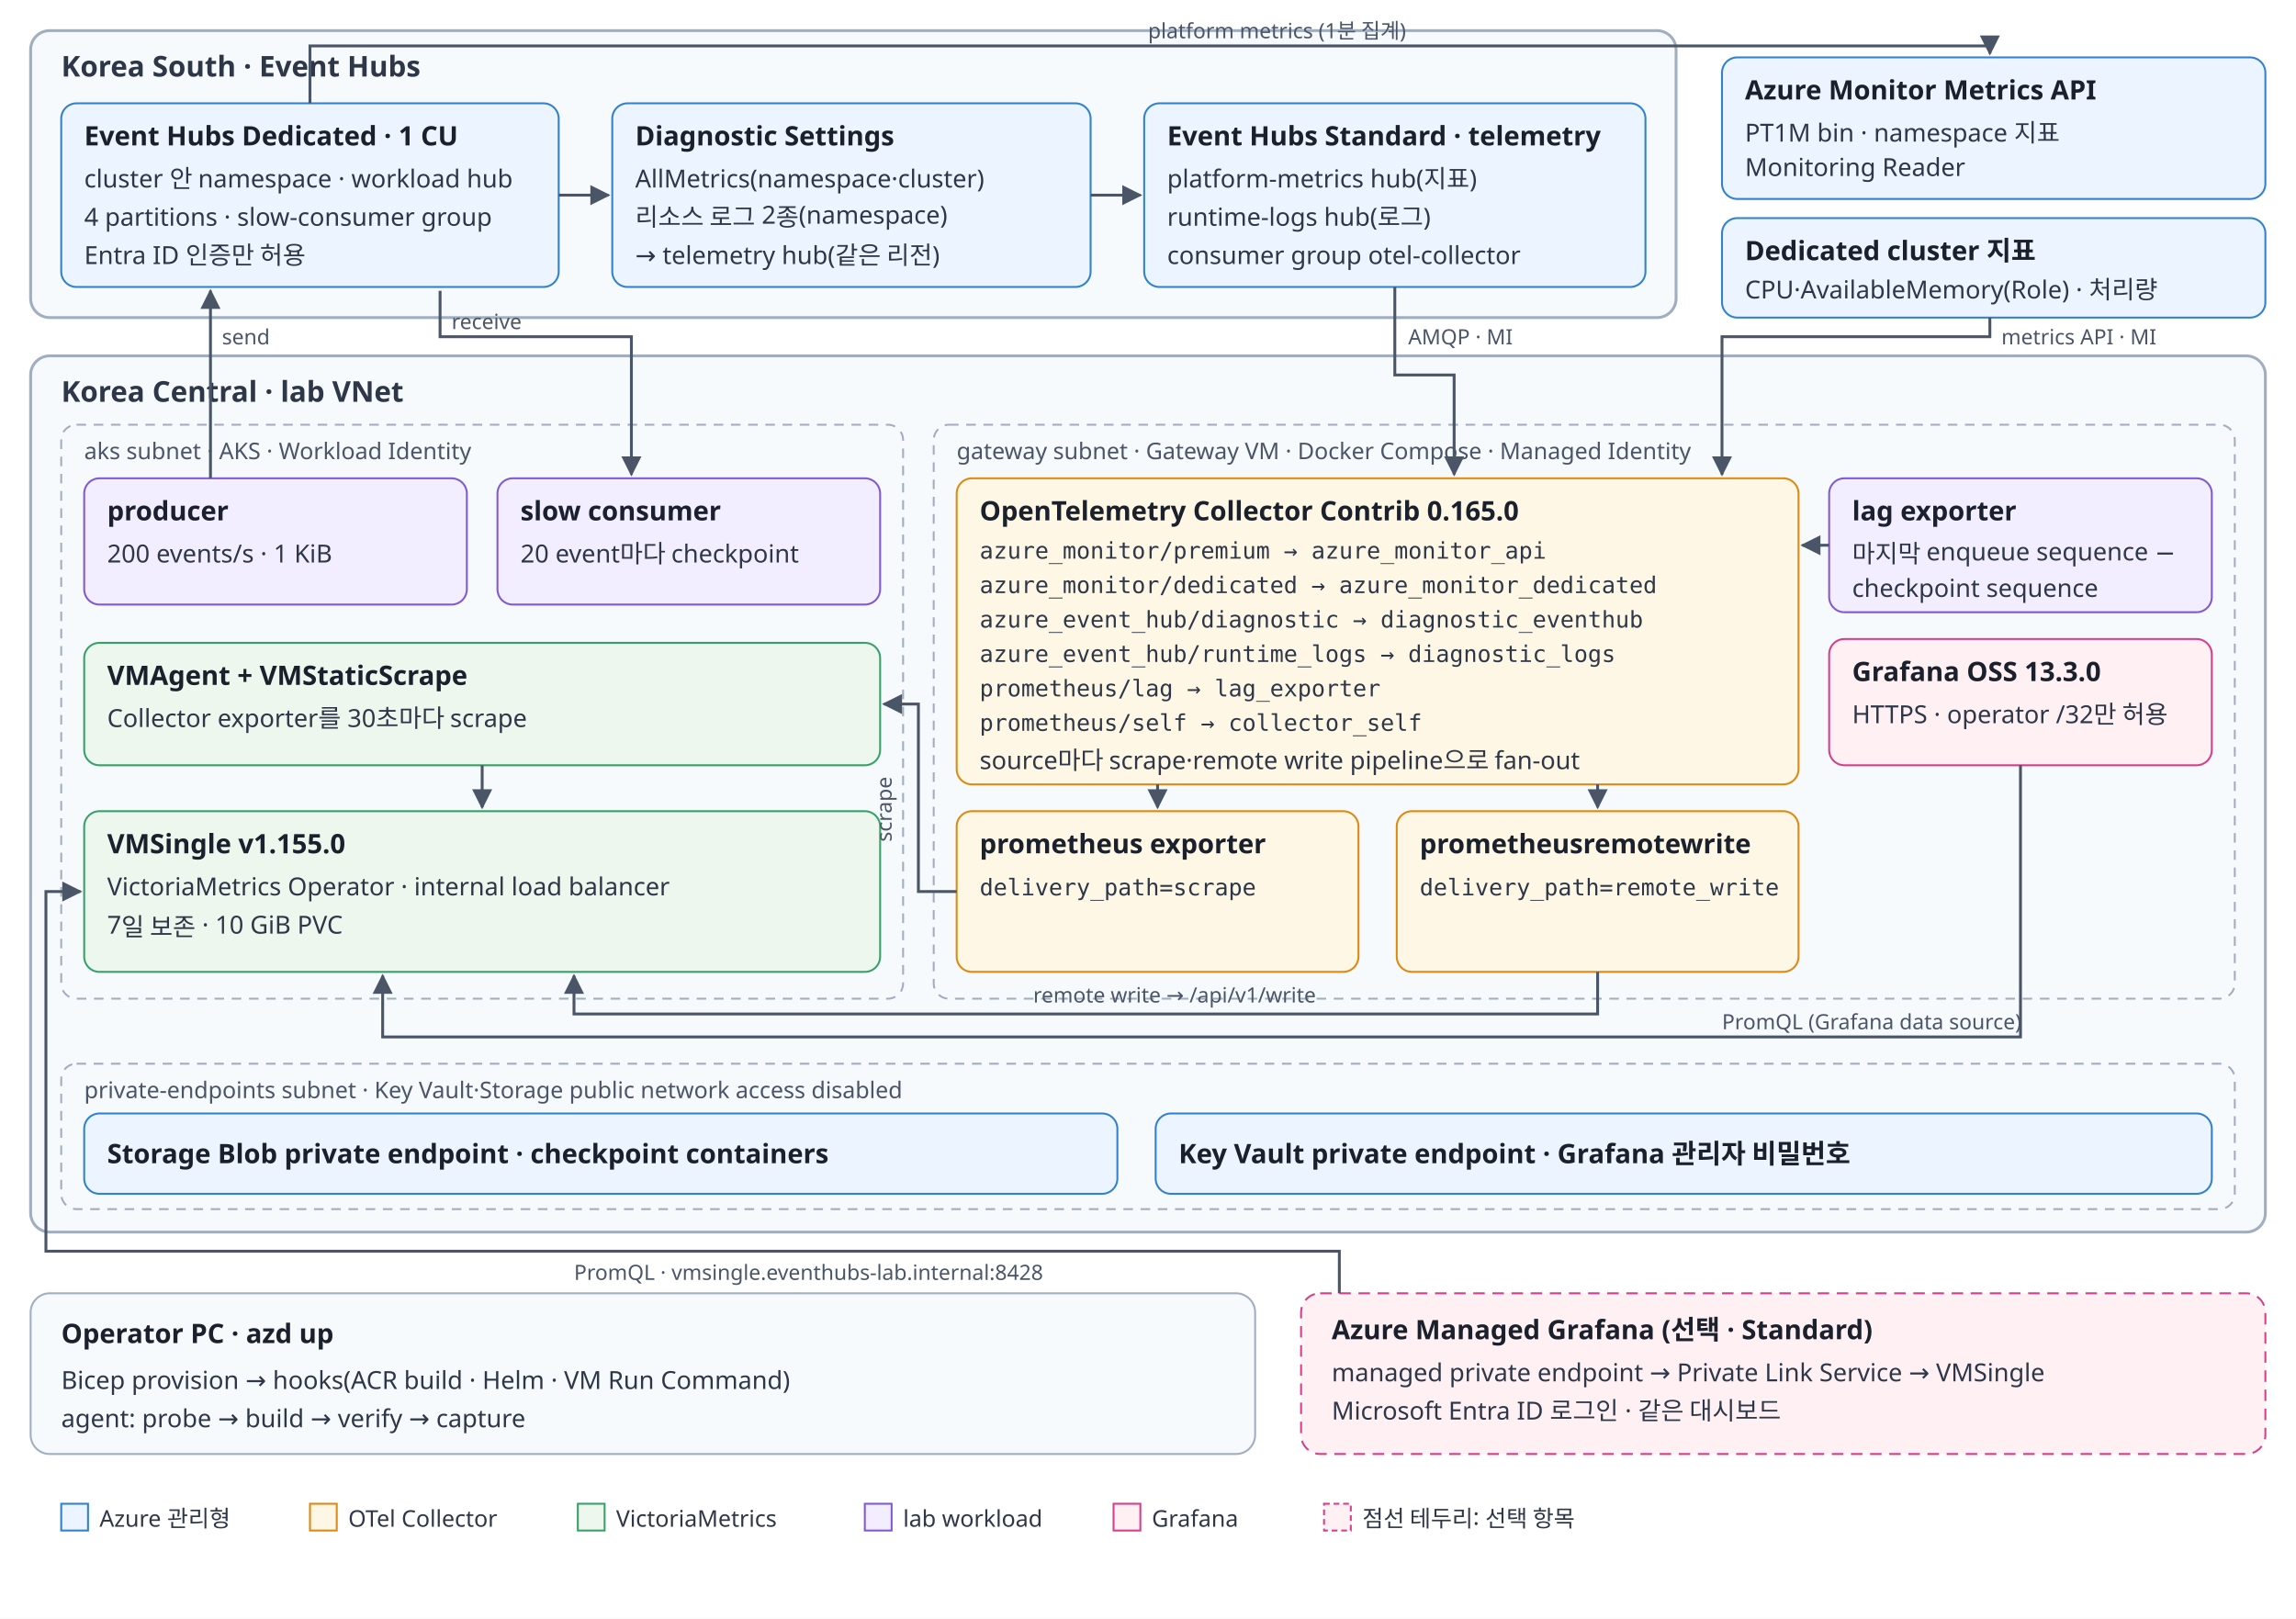
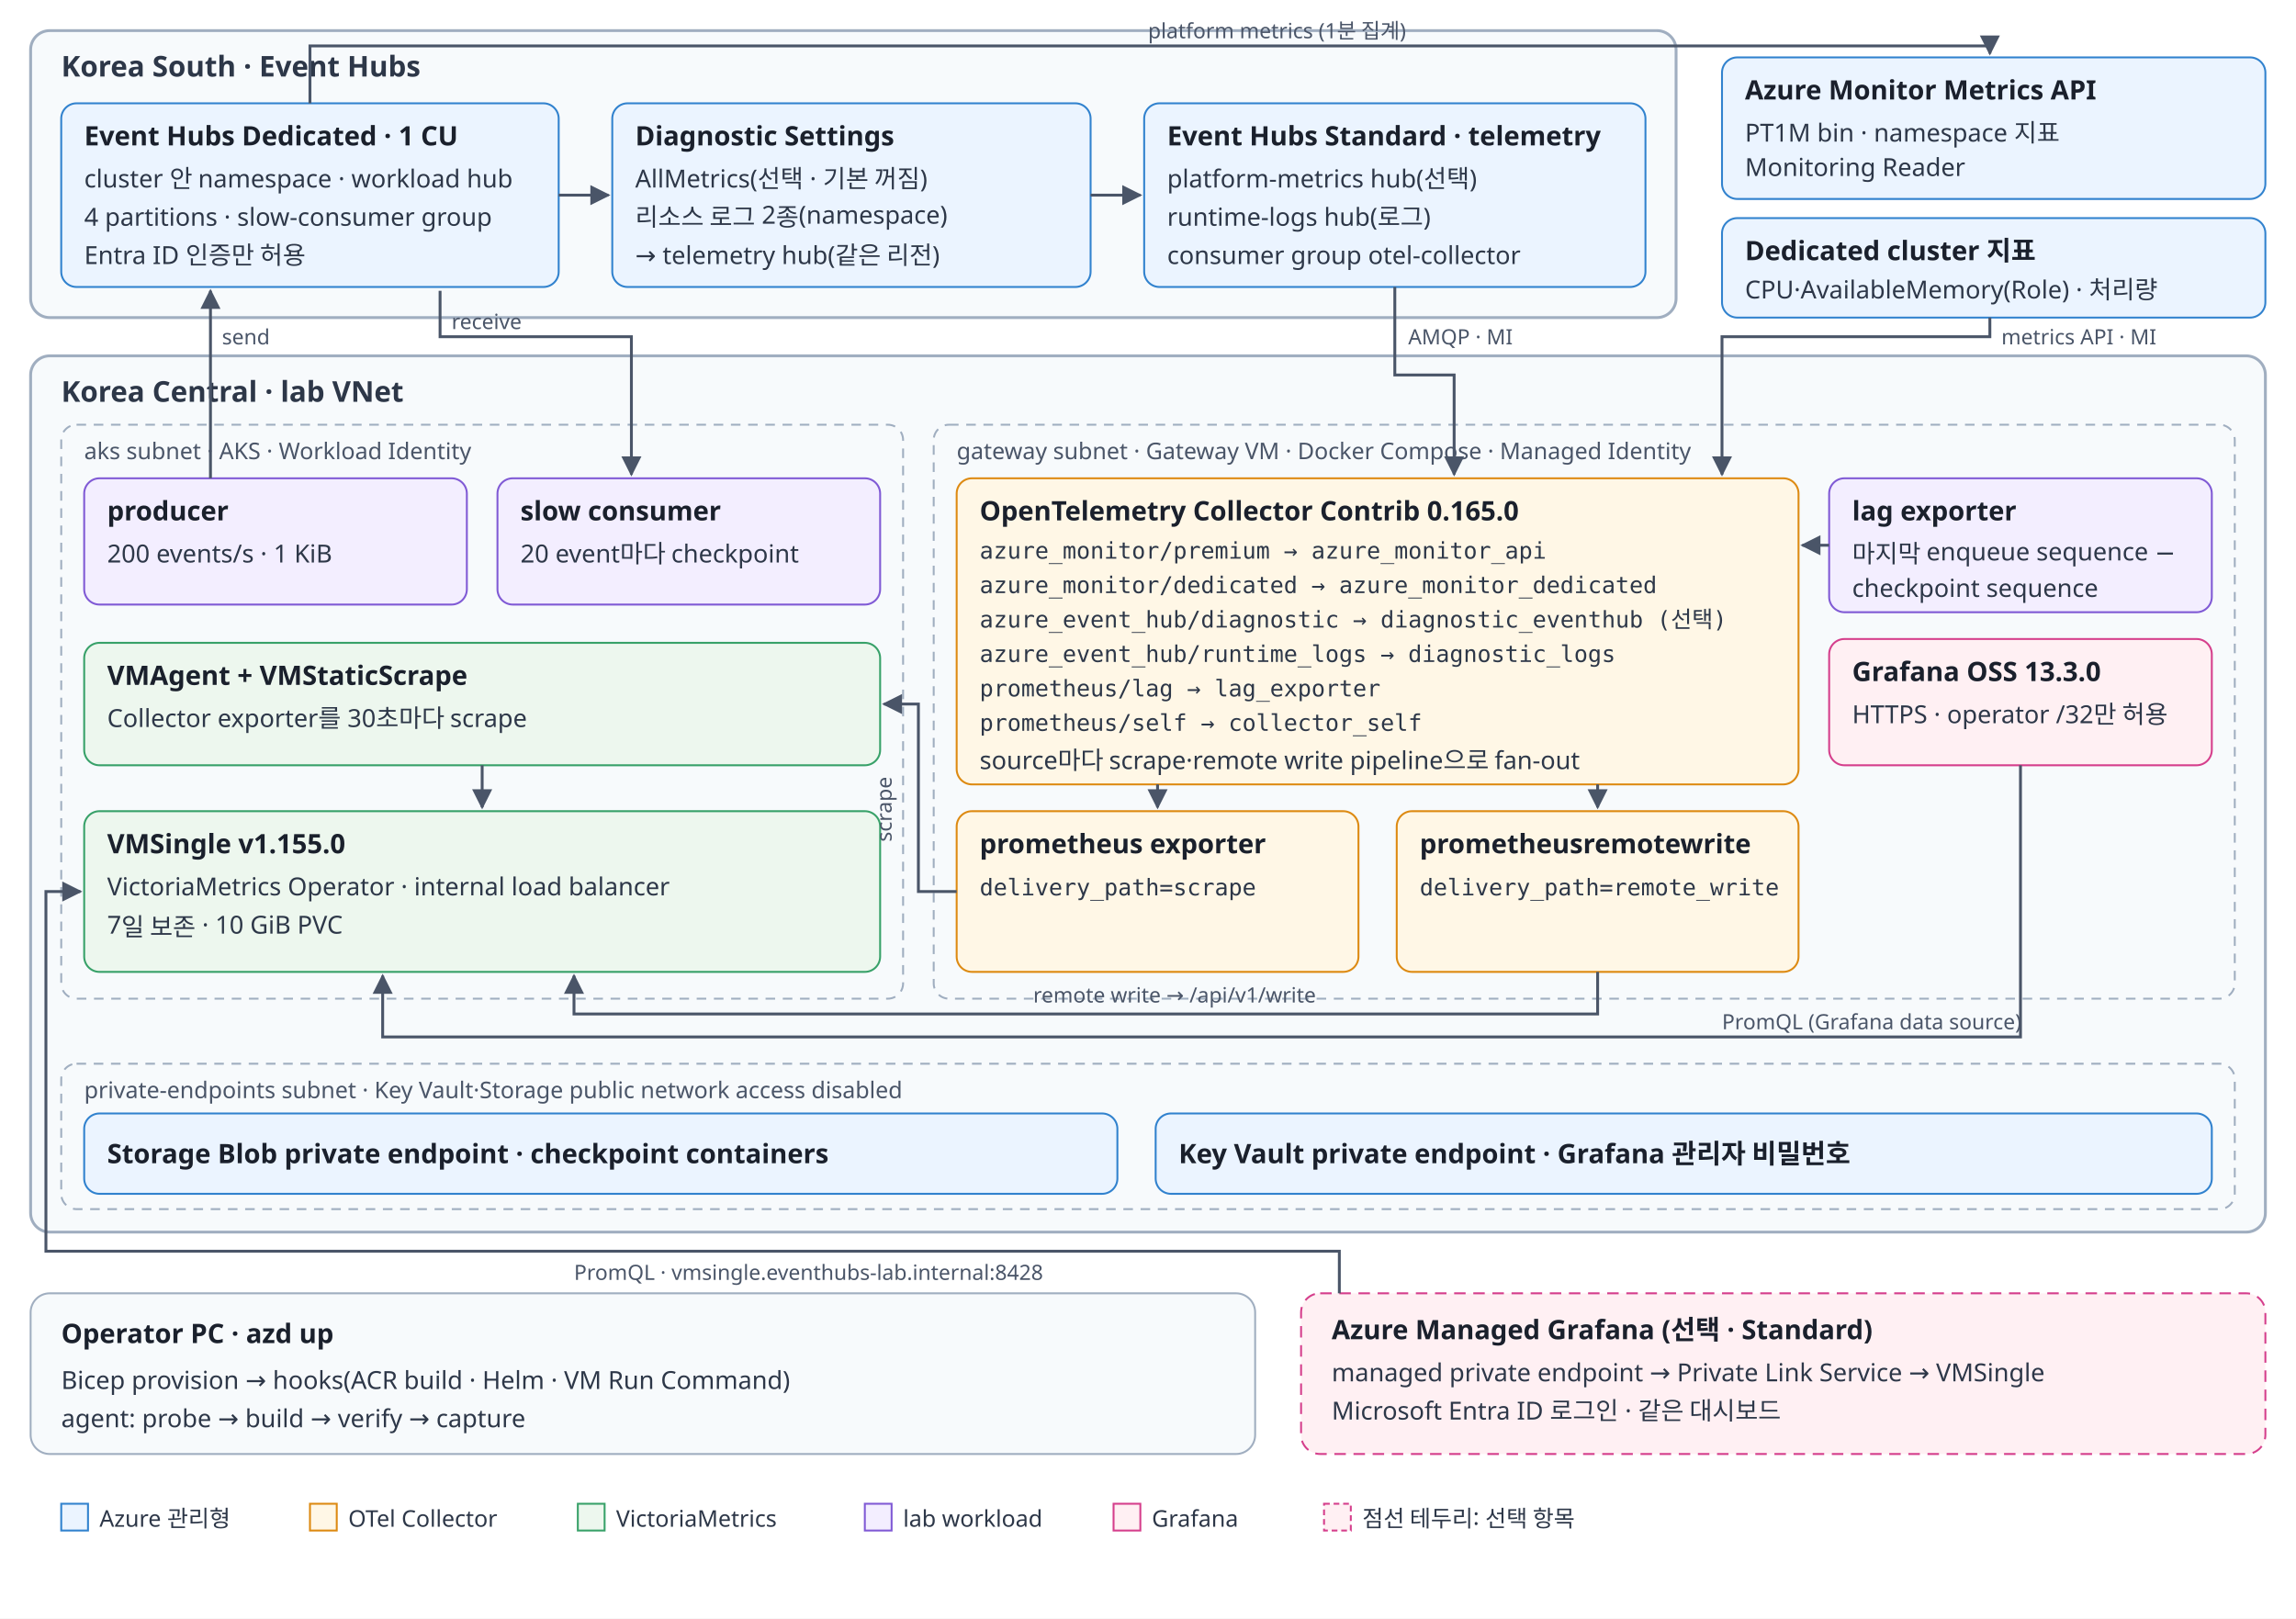
<svg xmlns="http://www.w3.org/2000/svg" viewBox="0 0 1200 846" width="1200" height="846" role="img" aria-labelledby="archTitle archDesc" font-family="'Segoe UI', 'Apple SD Gothic Neo', 'Malgun Gothic', 'Noto Sans KR', system-ui, sans-serif" font-size="13">
  <defs>
    <marker id="arrow" viewBox="0 0 10 10" refX="9" refY="5" markerWidth="7" markerHeight="7" orient="auto-start-reverse">
      <path d="M0,0 L10,5 L0,10 z" fill="#4A5568" />
    </marker>
    <style>
      .title { font-weight: 600; font-size: 14px; fill: #1A202C; }
      .body { fill: #2D3748; }
      .mono { font-family: 'SFMono-Regular', Menlo, Consolas, monospace; font-size: 12px; fill: #2D3748; }
      .zone { fill: #F7FAFC; stroke: #A0AEC0; stroke-width: 1.5; }
      .subnet { fill: none; stroke: #A0AEC0; stroke-dasharray: 5 4; }
      .zonelabel { font-weight: 600; font-size: 15px; fill: #2D3748; }
      .sublabel { font-size: 12px; fill: #4A5568; }
      .azure { fill: #EBF4FF; stroke: #3182CE; }
      .otel { fill: #FFF7E6; stroke: #DD8A12; }
      .vm { fill: #EDF7EE; stroke: #38A169; }
      .work { fill: #F3EEFF; stroke: #805AD5; }
      .graf { fill: #FFF0F3; stroke: #D53F8C; }
      .muted { fill: #F7F7F7; stroke: #A0AEC0; stroke-dasharray: 5 4; }
      .edge { stroke: #4A5568; stroke-width: 1.5; fill: none; marker-end: url(#arrow); }
      .edgelabel { font-size: 11px; fill: #4A5568; }
    </style>
  </defs>
  <rect width="1200" height="846" fill="#FFFFFF" />
  <rect class="zone" x="16" y="16" width="860" height="150" rx="10" />
  <text class="zonelabel" x="32" y="40">Korea South · Event Hubs</text>
  <rect class="azure" x="32" y="54" width="260" height="96" rx="8" />
  <text class="title" x="44" y="76">Event Hubs Dedicated · 1 CU</text>
  <text class="body" x="44" y="98">cluster 안 namespace · workload hub</text>
  <text class="body" x="44" y="118">4 partitions · slow-consumer group</text>
  <text class="body" x="44" y="138">Entra ID 인증만 허용</text>
  <rect class="azure" x="320" y="54" width="250" height="96" rx="8" />
  <text class="title" x="332" y="76">Diagnostic Settings</text>
-   <text class="body" x="332" y="98">AllMetrics(namespace·cluster)</text>
+   <text class="body" x="332" y="98">AllMetrics(선택 · 기본 꺼짐)</text>
  <text class="body" x="332" y="118">리소스 로그 2종(namespace)</text>
  <text class="body" x="332" y="138">→ telemetry hub(같은 리전)</text>
  <rect class="azure" x="598" y="54" width="262" height="96" rx="8" />
  <text class="title" x="610" y="76">Event Hubs Standard · telemetry</text>
-   <text class="body" x="610" y="98">platform-metrics hub(지표)</text>
+   <text class="body" x="610" y="98">platform-metrics hub(선택)</text>
  <text class="body" x="610" y="118">runtime-logs hub(로그)</text>
  <text class="body" x="610" y="138">consumer group otel-collector</text>
  <path class="edge" d="M292,102 H318" />
  <path class="edge" d="M570,102 H596" />
  <rect class="azure" x="900" y="30" width="284" height="74" rx="8" />
  <text class="title" x="912" y="52">Azure Monitor Metrics API</text>
  <text class="body" x="912" y="74">PT1M bin · namespace 지표</text>
  <text class="body" x="912" y="92">Monitoring Reader</text>
  <rect class="azure" x="900" y="114" width="284" height="52" rx="8" />
  <text class="title" x="912" y="136">Dedicated cluster 지표</text>
  <text class="body" x="912" y="156">CPU·AvailableMemory(Role) · 처리량</text>
  <path class="edge" d="M162,54 V24 H1040 V28" />
  <text class="edgelabel" x="600" y="20">platform metrics (1분 집계)</text>
  <rect class="zone" x="16" y="186" width="1168" height="458" rx="10" />
  <text class="zonelabel" x="32" y="210">Korea Central · lab VNet</text>
  <rect class="subnet" x="32" y="222" width="440" height="300" rx="8" />
  <text class="sublabel" x="44" y="240">aks subnet · AKS · Workload Identity</text>
  <rect class="work" x="44" y="250" width="200" height="66" rx="8" />
  <text class="title" x="56" y="272">producer</text>
  <text class="body" x="56" y="294">200 events/s · 1 KiB</text>
  <rect class="work" x="260" y="250" width="200" height="66" rx="8" />
  <text class="title" x="272" y="272">slow consumer</text>
  <text class="body" x="272" y="294">20 event마다 checkpoint</text>
  <rect class="vm" x="44" y="336" width="416" height="64" rx="8" />
  <text class="title" x="56" y="358">VMAgent + VMStaticScrape</text>
  <text class="body" x="56" y="380">Collector exporter를 30초마다 scrape</text>
  <rect class="vm" x="44" y="424" width="416" height="84" rx="8" />
  <text class="title" x="56" y="446">VMSingle v1.155.0</text>
  <text class="body" x="56" y="468">VictoriaMetrics Operator · internal load balancer</text>
  <text class="body" x="56" y="488">7일 보존 · 10 GiB PVC</text>
  <path class="edge" d="M252,400 V422" />
  <path class="edge" d="M110,250 V196 H110 V152" />
  <text class="edgelabel" x="116" y="180">send</text>
  <path class="edge" d="M230,152 V176 H330 V248" />
  <text class="edgelabel" x="236" y="172">receive</text>
  <rect class="subnet" x="488" y="222" width="680" height="300" rx="8" />
  <text class="sublabel" x="500" y="240">gateway subnet · Gateway VM · Docker Compose · Managed Identity</text>
  <rect class="otel" x="500" y="250" width="440" height="160" rx="8" />
  <text class="title" x="512" y="272">OpenTelemetry Collector Contrib 0.165.0</text>
  <text class="mono" x="512" y="292">azure_monitor/premium   → azure_monitor_api</text>
  <text class="mono" x="512" y="310">azure_monitor/dedicated → azure_monitor_dedicated</text>
-   <text class="mono" x="512" y="328">azure_event_hub/diagnostic → diagnostic_eventhub</text>
+   <text class="mono" x="512" y="328">azure_event_hub/diagnostic → diagnostic_eventhub (선택)</text>
  <text class="mono" x="512" y="346">azure_event_hub/runtime_logs → diagnostic_logs</text>
  <text class="mono" x="512" y="364">prometheus/lag          → lag_exporter</text>
  <text class="mono" x="512" y="382">prometheus/self         → collector_self</text>
  <text class="body" x="512" y="402">source마다 scrape·remote write pipeline으로 fan-out</text>
  <rect class="work" x="956" y="250" width="200" height="70" rx="8" />
  <text class="title" x="968" y="272">lag exporter</text>
  <text class="body" x="968" y="294">마지막 enqueue sequence −</text>
  <text class="body" x="968" y="312">checkpoint sequence</text>
  <rect class="graf" x="956" y="334" width="200" height="66" rx="8" />
  <text class="title" x="968" y="356">Grafana OSS 13.3.0</text>
  <text class="body" x="968" y="378">HTTPS · operator /32만 허용</text>
  <path class="edge" d="M956,285 H942" />
  <rect class="otel" x="500" y="424" width="210" height="84" rx="8" />
  <text class="title" x="512" y="446">prometheus exporter</text>
  <text class="mono" x="512" y="468">delivery_path=scrape</text>
  <rect class="otel" x="730" y="424" width="210" height="84" rx="8" />
  <text class="title" x="742" y="446">prometheusremotewrite</text>
  <text class="mono" x="742" y="468">delivery_path=remote_write</text>
  <path class="edge" d="M605,410 V422" />
  <path class="edge" d="M835,410 V422" />
  <path class="edge" d="M729,150 V196 H760 V248" />
  <text class="edgelabel" x="736" y="180">AMQP · MI</text>
  <path class="edge" d="M1040,166 V176 H900 V248" />
  <text class="edgelabel" x="1046" y="180">metrics API · MI</text>
  <path class="edge" d="M500,466 H480 V368 H462" />
  <text class="edgelabel" x="466" y="440" transform="rotate(-90 466 440)">scrape</text>
  <path class="edge" d="M835,508 V530 H300 V510" />
  <text class="edgelabel" x="540" y="524">remote write → /api/v1/write</text>
  <path class="edge" d="M1056,400 V542 H200 V510" />
  <text class="edgelabel" x="900" y="538">PromQL (Grafana data source)</text>
  <rect class="subnet" x="32" y="556" width="1136" height="76" rx="8" />
  <text class="sublabel" x="44" y="574">private-endpoints subnet · Key Vault·Storage public network access disabled</text>
  <rect class="azure" x="44" y="582" width="540" height="42" rx="8" />
  <text class="title" x="56" y="608">Storage Blob private endpoint · checkpoint containers</text>
  <rect class="azure" x="604" y="582" width="552" height="42" rx="8" />
  <text class="title" x="616" y="608">Key Vault private endpoint · Grafana 관리자 비밀번호</text>
  <rect x="16" y="676" width="640" height="84" rx="10" fill="#F7FAFC" stroke="#A0AEC0" />
  <text class="title" x="32" y="702">Operator PC · azd up</text>
  <text class="body" x="32" y="726">Bicep provision → hooks(ACR build · Helm · VM Run Command)</text>
  <text class="body" x="32" y="746">agent: probe → build → verify → capture</text>
  <rect class="graf" x="680" y="676" width="504" height="84" rx="10" stroke-dasharray="6 4" />
  <text class="title" x="696" y="700">Azure Managed Grafana (선택 · Standard)</text>
  <text class="body" x="696" y="722">managed private endpoint → Private Link Service → VMSingle</text>
  <text class="body" x="696" y="742">Microsoft Entra ID 로그인 · 같은 대시보드</text>
  <path class="edge" d="M700,676 V654 H24 V466 H42" />
  <text class="edgelabel" x="300" y="669">PromQL · vmsingle.eventhubs-lab.internal:8428</text>
  <g font-size="12">
    <rect class="azure" x="32" y="786" width="14" height="14" />
    <text class="body" x="52" y="798">Azure 관리형</text>
    <rect class="otel" x="162" y="786" width="14" height="14" />
    <text class="body" x="182" y="798">OTel Collector</text>
    <rect class="vm" x="302" y="786" width="14" height="14" />
    <text class="body" x="322" y="798">VictoriaMetrics</text>
    <rect class="work" x="452" y="786" width="14" height="14" />
    <text class="body" x="472" y="798">lab workload</text>
    <rect class="graf" x="582" y="786" width="14" height="14" />
    <text class="body" x="602" y="798">Grafana</text>
    <rect class="graf" x="692" y="786" width="14" height="14" stroke-dasharray="3 2" />
    <text class="body" x="712" y="798">점선 테두리: 선택 항목</text>
  </g>
</svg>
